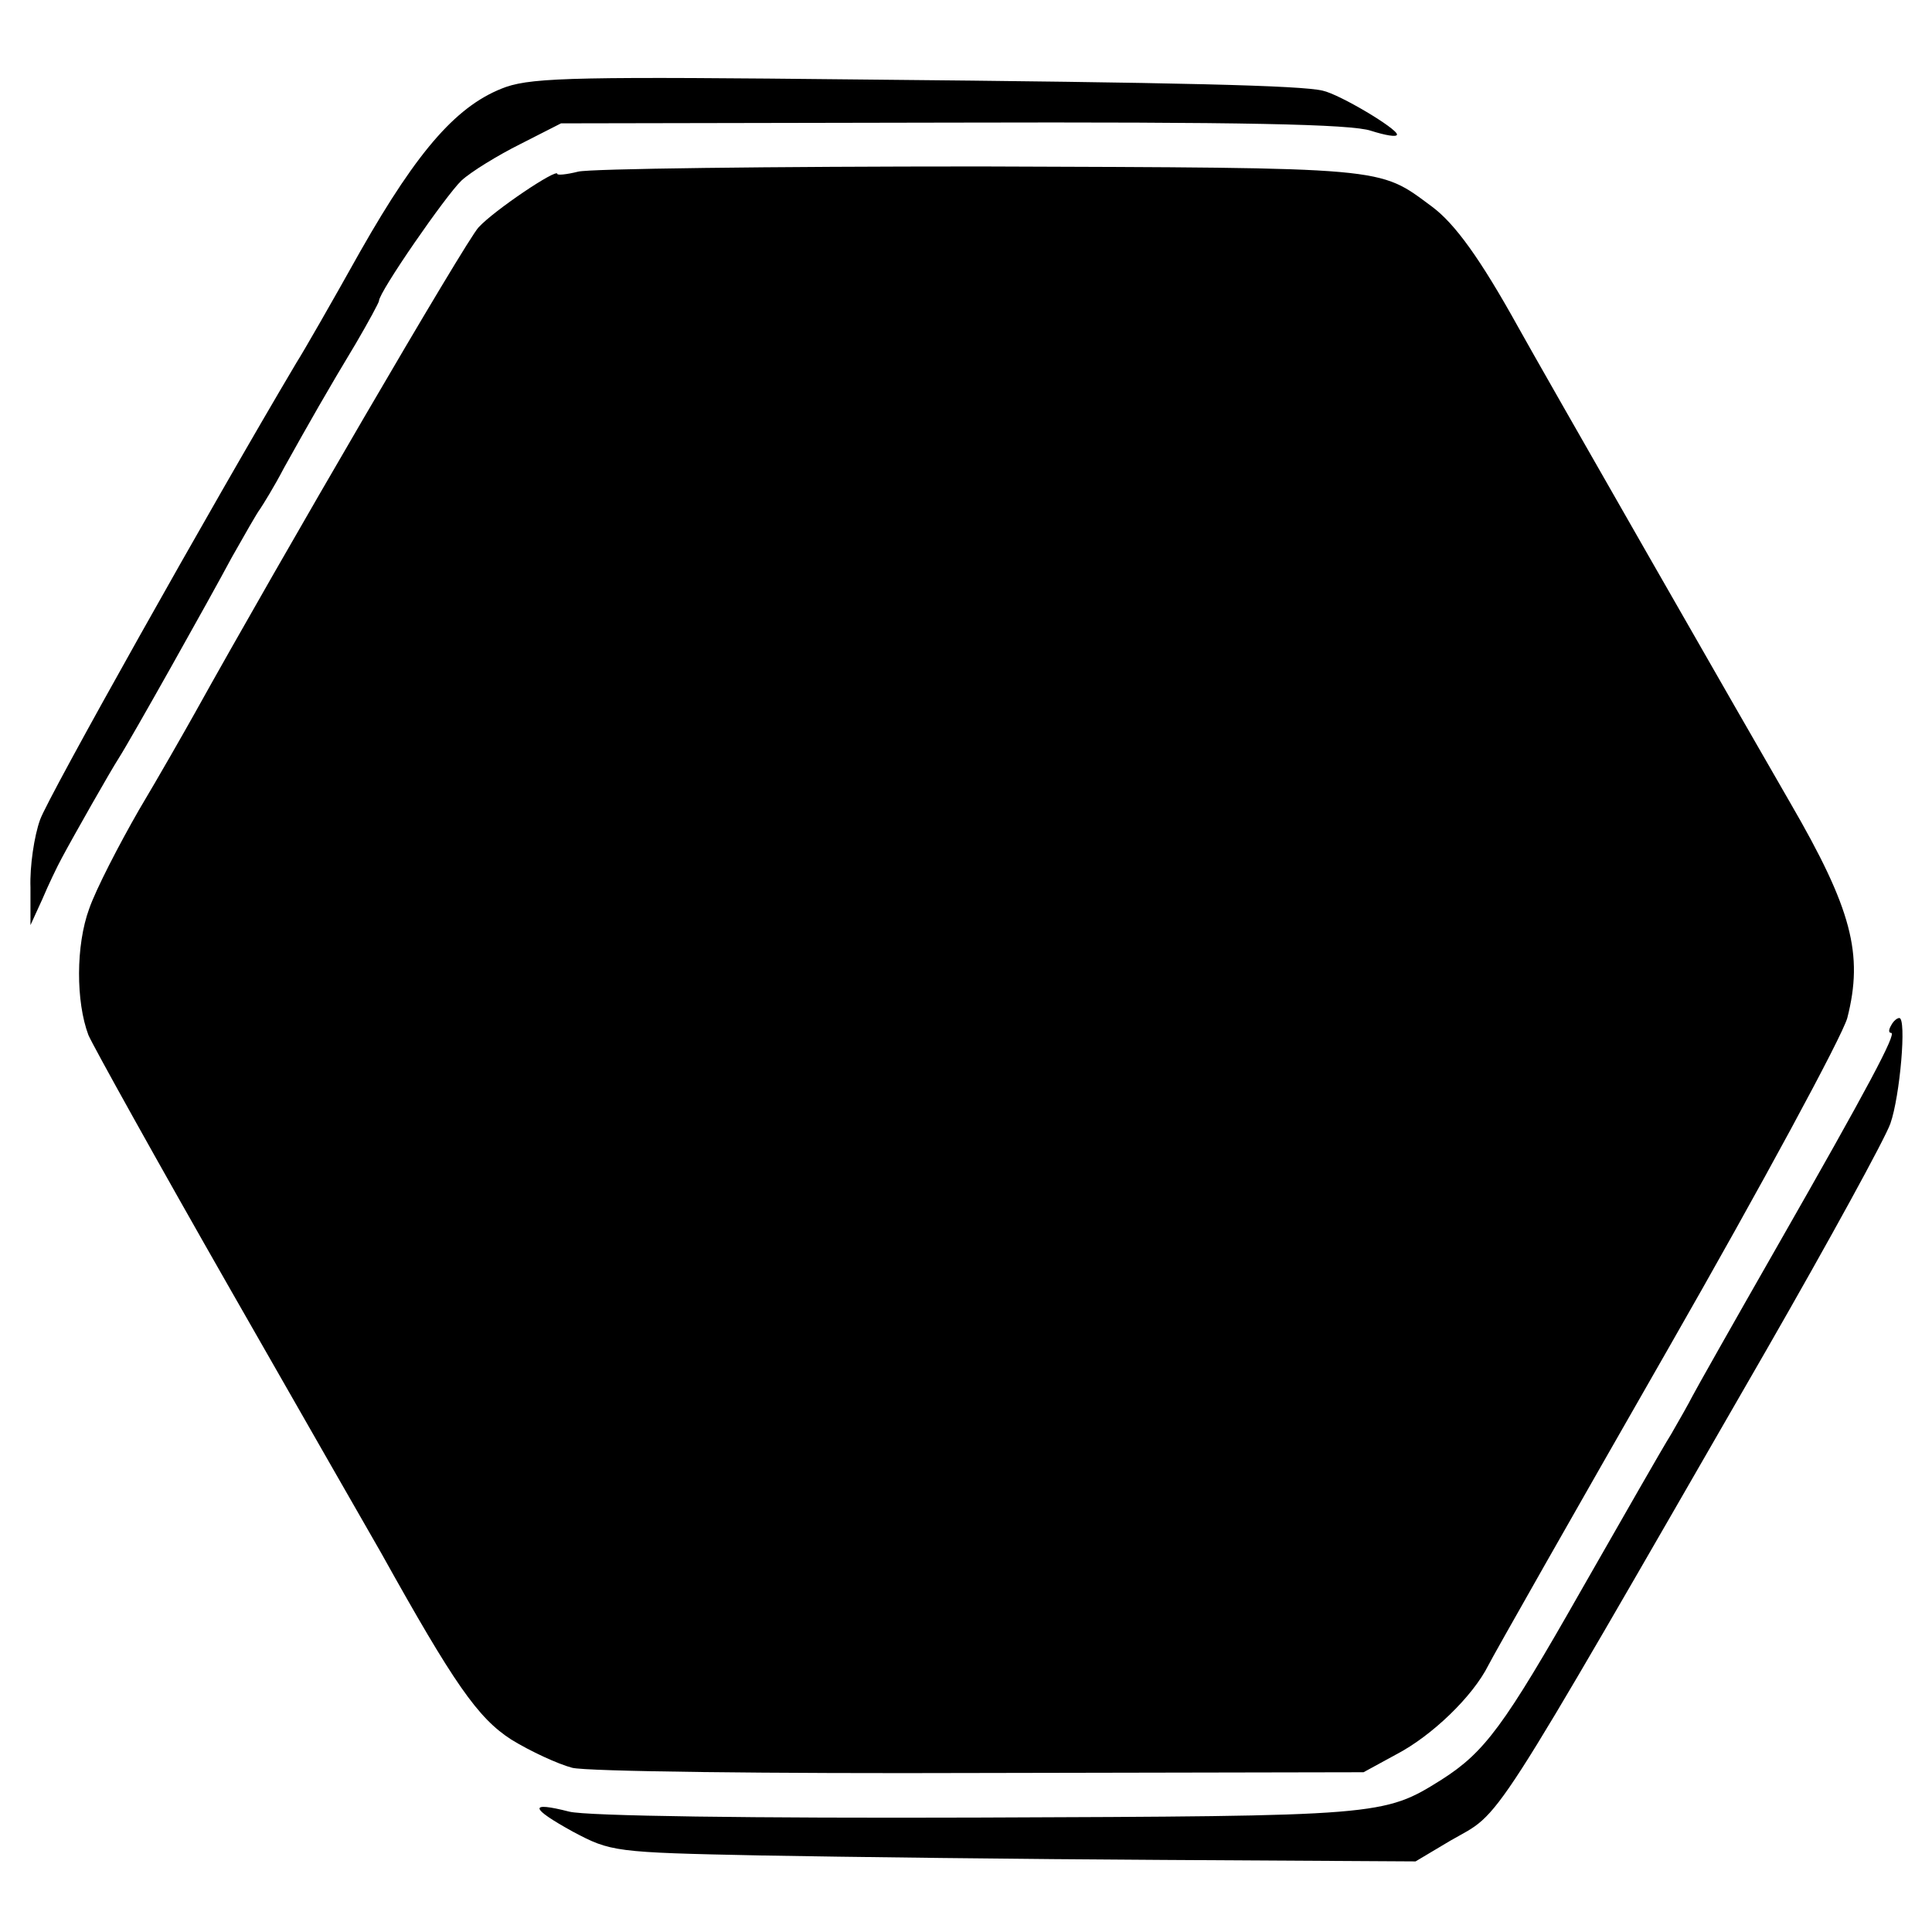
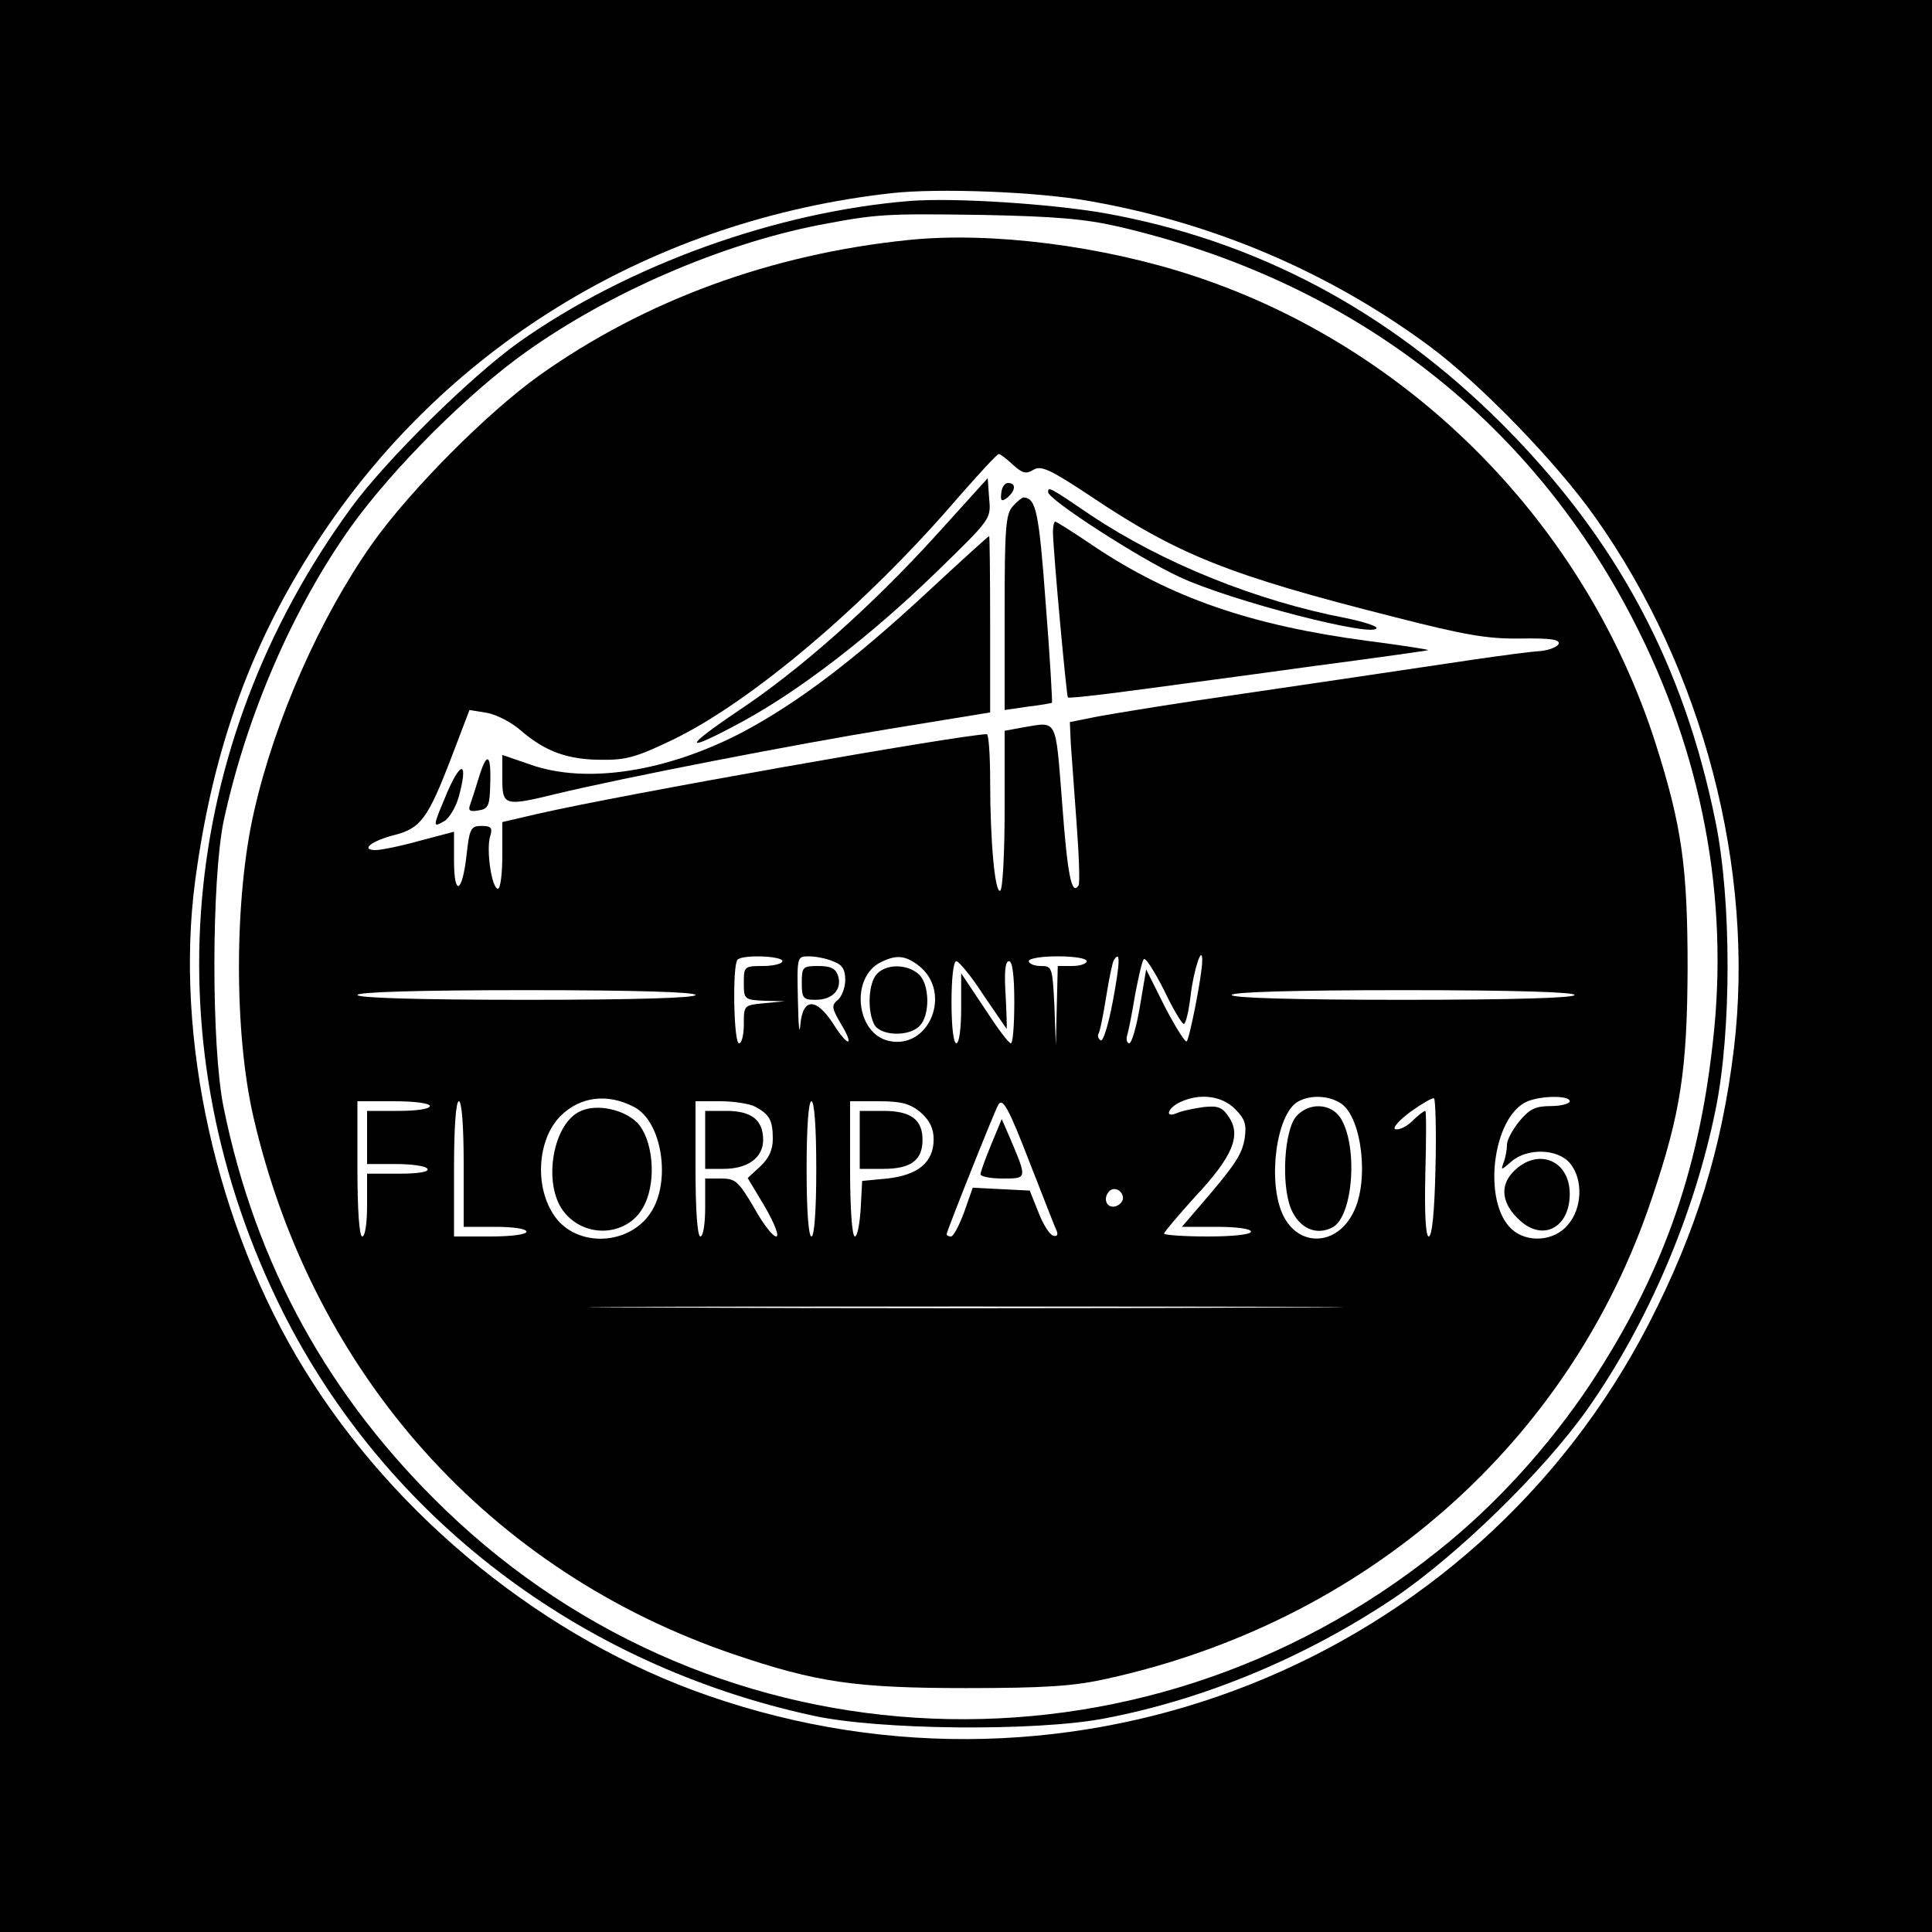
- <svg xmlns="http://www.w3.org/2000/svg" version="1.0" width="260pt" height="260pt" viewBox="0 0 260 260" preserveAspectRatio="xMidYMid meet">
-   <g transform="translate(0,260) scale(0.1,-0.1)" fill="#000000" stroke="none">
-     <path d="M681 2483 c-64 -23 -117 -82 -196 -221 -38 -68 -77 -136 -86 -150 -114 -192 -334 -584 -345 -615 -8 -22 -14 -63 -13 -91 l0 -51 16 35 c8 19 20 44 26 55 16 30 66 118 77 135 16 25 121 212 152 270 17 30 34 60 38 65 4 6 19 30 32 55 34 61 59 105 97 168 17 29 31 55 31 57 0 12 90 142 111 162 13 12 49 34 79 49 l55 28 528 1 c387 1 536 -2 562 -11 19 -6 35 -9 35 -5 0 8 -77 54 -100 59 -29 7 -191 11 -620 15 -374 4 -441 3 -479 -10z" />
-     <path d="M778 2369 c-16 -4 -28 -5 -28 -3 0 8 -85 -49 -106 -72 -17 -18 -267 -447 -382 -654 -14 -25 -47 -83 -75 -130 -27 -47 -58 -107 -67 -133 -18 -49 -18 -125 -1 -170 6 -14 92 -169 192 -344 100 -175 191 -334 202 -353 98 -176 130 -222 175 -251 26 -16 63 -33 82 -38 19 -5 267 -8 550 -7 l515 1 44 24 c48 25 103 78 124 120 7 14 116 206 242 426 126 220 234 420 241 445 22 86 6 147 -77 290 -51 88 -339 591 -366 640 -51 92 -85 139 -116 162 -73 54 -55 52 -607 54 -283 0 -527 -3 -542 -7z" />
-     <path d="M2545 1220 c-3 -5 -4 -10 0 -10 8 0 -32 -75 -152 -285 -60 -105 -112 -197 -116 -205 -4 -8 -17 -31 -28 -50 -12 -19 -66 -114 -121 -210 -104 -183 -130 -218 -188 -255 -78 -49 -82 -49 -625 -51 -300 -1 -526 2 -549 8 -55 14 -53 5 5 -27 51 -27 55 -28 253 -32 110 -2 354 -5 541 -6 l340 -2 47 28 c71 41 43 -3 425 660 85 148 160 285 167 305 13 37 22 142 12 142 -3 0 -8 -4 -11 -10z" />
+ <svg xmlns="http://www.w3.org/2000/svg" version="1.0" width="400pt" height="400pt" viewBox="0 0 400 400" preserveAspectRatio="xMidYMid meet">
+   <g transform="translate(0,400) scale(0.1,-0.1)" fill="#000000" stroke="none">
+     <path d="M0 2000 l0 -2000 2000 0 2000 0 0 2000 0 2000 -2000 0 -2000 0 0 -2000z m2254 1584 c259 -45 499 -148 706 -301 105 -78 263 -241 342 -353 224 -315 332 -731 288 -1100 -25 -208 -78 -379 -176 -570 -363 -704 -1192 -1033 -1947 -771 -336 116 -648 368 -837 676 -182 295 -269 686 -226 1011 37 278 119 503 264 719 265 396 689 650 1177 705 98 11 303 3 409 -16z" />
+     <path d="M1885 3584 c-277 -22 -585 -133 -810 -292 -101 -72 -276 -245 -347 -342 -363 -496 -416 -1118 -143 -1665 214 -426 614 -732 1098 -837 136 -30 461 -33 603 -6 206 39 416 126 601 250 130 88 309 262 400 391 125 178 221 403 265 620 33 161 33 433 0 595 -66 327 -205 586 -441 823 -236 236 -511 382 -826 438 -111 19 -308 32 -400 25z m430 -53 c478 -111 848 -393 1065 -812 144 -278 201 -578 166 -879 -30 -271 -107 -483 -253 -705 -86 -129 -196 -251 -316 -346 -618 -495 -1490 -459 -2055 85 -241 232 -393 508 -459 833 -26 126 -25 472 0 593 47 218 143 440 264 610 87 121 243 277 363 362 173 123 402 222 605 262 121 23 136 24 340 21 148 -3 210 -8 280 -24z" />
+     <path d="M1880 3503 c-283 -29 -545 -125 -763 -280 -108 -77 -267 -237 -346 -348 -108 -153 -202 -365 -245 -555 -41 -178 -42 -458 -1 -634 123 -531 488 -939 994 -1111 171 -58 251 -70 481 -70 163 0 223 4 290 19 539 118 961 489 1130 995 60 177 73 267 74 476 0 210 -12 295 -66 465 -145 454 -505 819 -954 968 -190 63 -422 93 -594 75z m217 -465 c20 -18 27 -20 42 -11 16 10 34 2 117 -53 183 -123 289 -165 629 -251 148 -38 195 -46 263 -45 62 1 82 -2 79 -11 -2 -6 -19 -13 -38 -15 -19 -1 -79 -9 -134 -17 -148 -22 -410 -61 -575 -85 -80 -12 -172 -27 -205 -33 l-60 -12 2 -45 c2 -25 7 -99 12 -165 5 -66 7 -124 4 -128 -14 -23 -23 21 -34 171 -14 178 -9 168 -81 156 l-38 -7 0 -163 c0 -89 -4 -165 -9 -168 -11 -7 -21 102 -21 227 0 53 -3 97 -7 97 -59 -2 -756 -125 -930 -165 l-73 -17 0 -69 c0 -38 -4 -69 -9 -69 -13 0 -25 82 -16 109 5 17 2 21 -18 21 -22 0 -25 -5 -31 -60 -9 -80 -26 -87 -26 -12 l0 60 -72 -19 c-39 -11 -80 -19 -90 -19 -33 0 -9 19 38 31 55 14 70 34 119 162 l37 97 37 -6 c20 -4 51 -20 70 -37 50 -43 97 -60 166 -60 51 -1 74 6 147 41 164 79 402 281 590 500 44 50 82 92 86 92 3 0 16 -10 29 -22z m-477 -1028 c0 -5 -18 -10 -40 -10 -39 0 -40 -1 -40 -35 0 -34 1 -35 43 -37 l42 -1 -42 -4 c-43 -4 -43 -4 -43 -44 0 -21 -4 -39 -10 -39 -11 0 -14 162 -3 173 10 11 93 8 93 -3z m104 0 c20 -7 26 -17 26 -39 0 -15 -7 -34 -15 -41 -14 -11 -13 -17 5 -48 30 -49 17 -52 -14 -3 -36 56 -64 56 -69 -1 -2 -24 -4 -1 -5 50 -2 91 -2 92 22 92 14 0 36 -4 50 -10z m179 -10 c69 -55 21 -174 -63 -155 -68 15 -80 132 -16 163 32 16 51 14 79 -8z m347 10 c0 -5 -13 -10 -30 -10 l-30 0 -2 -82 -2 -83 -3 83 c-4 80 -5 82 -28 82 -14 0 -25 5 -25 10 0 6 27 10 60 10 33 0 60 -4 60 -10z m54 -83 c-9 -48 -20 -84 -25 -81 -5 3 -7 9 -5 13 3 4 10 38 16 76 6 38 13 72 16 77 14 22 13 -4 -2 -85z m147 -47 c4 0 10 26 14 58 6 54 25 110 24 72 0 -28 -26 -160 -32 -166 -3 -3 -23 29 -45 71 l-39 78 -13 -77 c-7 -42 -17 -76 -22 -76 -5 0 -7 8 -4 18 3 9 10 46 16 82 7 36 14 69 18 74 3 5 21 -23 41 -62 19 -40 38 -72 42 -72z m-415 60 c26 -38 48 -70 48 -70 1 0 0 32 -2 70 -3 47 -1 70 7 70 7 0 11 -29 11 -85 0 -47 -3 -85 -7 -85 -5 0 -29 33 -55 73 l-48 72 0 -72 c0 -42 -4 -73 -10 -73 -6 0 -10 35 -10 85 0 50 4 85 10 85 5 0 31 -31 56 -70z m-596 0 c0 -6 -123 -10 -350 -10 -227 0 -350 4 -350 10 0 6 123 10 350 10 227 0 350 -4 350 -10z m1820 0 c0 -6 -125 -10 -355 -10 -230 0 -355 4 -355 10 0 6 125 10 355 10 230 0 355 -4 355 -10z m-1947 -232 c58 -30 77 -155 34 -219 -45 -68 -152 -72 -198 -8 -43 60 -37 159 11 208 41 41 98 48 153 19z m1244 -4 c21 -21 24 -32 20 -61 -6 -34 -19 -54 -93 -140 l-37 -43 72 0 c41 0 71 -4 71 -10 0 -6 -37 -10 -90 -10 -49 0 -90 3 -90 6 0 3 29 37 64 76 77 82 96 126 71 164 -14 22 -23 25 -53 22 -21 -3 -45 -8 -54 -12 -27 -12 -22 9 5 22 40 19 86 14 114 -14z m220 11 c43 -30 58 -161 25 -225 -34 -70 -114 -73 -146 -5 -32 68 -14 208 31 234 26 15 65 13 90 -4z m195 -134 c-2 -90 -7 -141 -14 -141 -6 0 -9 44 -7 130 2 72 2 130 0 130 -3 0 -15 -9 -27 -21 -12 -12 -28 -19 -35 -17 -7 2 7 18 31 36 24 17 46 30 49 28 3 -2 5 -67 3 -145z m278 139 c0 -5 -18 -10 -39 -10 -32 0 -44 -6 -65 -31 -14 -17 -26 -39 -26 -49 0 -10 -3 -27 -7 -37 -6 -17 -5 -16 16 2 33 29 97 27 122 -4 27 -33 25 -93 -5 -127 -28 -34 -84 -38 -116 -9 -62 56 -40 235 33 265 30 12 87 12 87 0z m-2360 -10 c0 -6 -28 -10 -65 -10 l-65 0 0 -55 0 -55 59 0 c33 0 63 -4 66 -10 4 -6 -18 -10 -59 -10 l-66 0 0 -65 c0 -37 -4 -65 -10 -65 -6 0 -10 53 -10 140 l0 140 75 0 c43 0 75 -4 75 -10z m70 -120 l0 -130 65 0 c37 0 65 -4 65 -10 0 -6 -32 -10 -75 -10 l-75 0 0 140 c0 87 4 140 10 140 6 0 10 -50 10 -130z m603 119 c30 -16 37 -28 37 -67 0 -23 -8 -40 -26 -57 l-26 -24 36 -60 c20 -35 30 -61 23 -61 -7 0 -28 27 -46 60 -32 54 -38 60 -68 60 l-33 0 0 -60 c0 -33 -4 -60 -10 -60 -6 0 -10 53 -10 140 l0 140 51 0 c28 0 60 -5 72 -11z m127 -129 c0 -87 -4 -140 -10 -140 -6 0 -10 53 -10 140 0 87 4 140 10 140 6 0 10 -53 10 -140z m216 117 c19 -17 27 -33 27 -56 0 -47 -32 -74 -96 -81 l-52 -5 -3 -57 c-2 -32 -7 -58 -12 -58 -6 0 -10 58 -10 140 l0 140 59 0 c48 0 65 -5 87 -23z m229 -112 c26 -66 49 -126 53 -134 3 -8 0 -12 -8 -9 -7 2 -21 24 -30 48 l-18 45 -59 3 -59 3 -18 -51 c-10 -27 -22 -50 -27 -50 -5 0 -9 2 -9 5 0 6 100 257 107 268 9 15 21 -6 68 -128z m190 -66 c0 -7 -8 -15 -17 -17 -18 -3 -25 18 -11 32 10 10 28 1 28 -15z m307 -226 c-347 -2 -917 -2 -1265 0 -347 1 -63 2 633 2 696 0 980 -1 632 -2z" />
+     <path d="M1940 2894 c-135 -149 -284 -281 -412 -366 -117 -79 -113 -88 9 -22 118 64 265 177 400 308 114 111 115 111 111 153 l-3 43 -105 -116z" />
+     <path d="M2073 2979 c-2 -17 1 -18 13 -9 17 15 18 30 1 30 -7 0 -13 -9 -14 -21z" />
+     <path d="M2170 2981 c0 -15 188 -137 273 -176 105 -49 407 -127 407 -105 0 4 -28 13 -62 20 -188 36 -382 115 -529 213 -87 59 -89 60 -89 48z" />
+     <path d="M2097 2952 c-15 -16 -17 -47 -17 -220 l0 -202 48 7 c26 3 48 7 50 8 1 1 -4 94 -13 206 -14 190 -20 218 -46 219 -3 0 -13 -8 -22 -18z" />
+     <path d="M2180 2898 c1 -45 28 -339 31 -342 2 -2 65 5 139 15 74 10 241 32 370 50 129 17 236 32 237 33 2 1 -55 10 -125 19 -241 32 -407 89 -567 196 -41 28 -78 51 -80 51 -3 0 -5 -10 -5 -22z" />
+     <path d="M1920 2774 c-152 -141 -267 -228 -381 -289 -158 -83 -325 -109 -441 -68 l-58 20 0 -49 c0 -56 4 -58 110 -32 141 34 496 103 692 135 l208 34 0 183 c0 100 -1 182 -2 182 -2 0 -59 -52 -128 -116z" />
+     <path d="M991 2389 c-7 -23 -15 -48 -18 -56 -4 -11 0 -14 17 -11 21 3 24 9 25 56 2 62 -7 67 -24 11z" />
+     <path d="M927 2362 c-32 -76 -32 -76 -7 -62 10 6 24 29 30 51 19 70 6 77 -23 11z" />
+     <path d="M1660 1965 c0 -32 3 -35 29 -35 35 0 55 22 46 50 -5 15 -15 20 -41 20 -32 0 -34 -2 -34 -35z" />
+     <path d="M1816 1984 c-18 -18 -21 -76 -6 -105 13 -24 72 -26 94 -3 22 22 21 87 -2 107 -23 21 -66 22 -86 1z" />
+     <path d="M1203 1700 c-58 -24 -80 -149 -37 -207 45 -60 138 -53 169 14 25 52 16 136 -16 169 -28 27 -82 39 -116 24z" />
+     <path d="M2684 1689 c-25 -28 -32 -141 -11 -192 17 -40 52 -56 86 -38 43 23 53 170 16 227 -20 30 -65 32 -91 3z" />
+     <path d="M3134 1575 c-30 -30 -25 -68 13 -102 48 -44 103 -14 103 55 0 70 -66 97 -116 47z" />
+     <path d="M1460 1640 l0 -60 38 0 c50 0 82 23 82 60 0 41 -24 60 -76 60 l-44 0 0 -60z" />
+     <path d="M1780 1640 l0 -60 49 0 c57 0 81 18 81 60 0 42 -24 60 -81 60 l-49 0 0 -60z" />
+     <path d="M2052 1630 c-12 -29 -22 -57 -22 -61 0 -5 21 -9 46 -9 51 0 51 -1 15 84 l-17 39 -22 -53z" />
  </g>
</svg>
